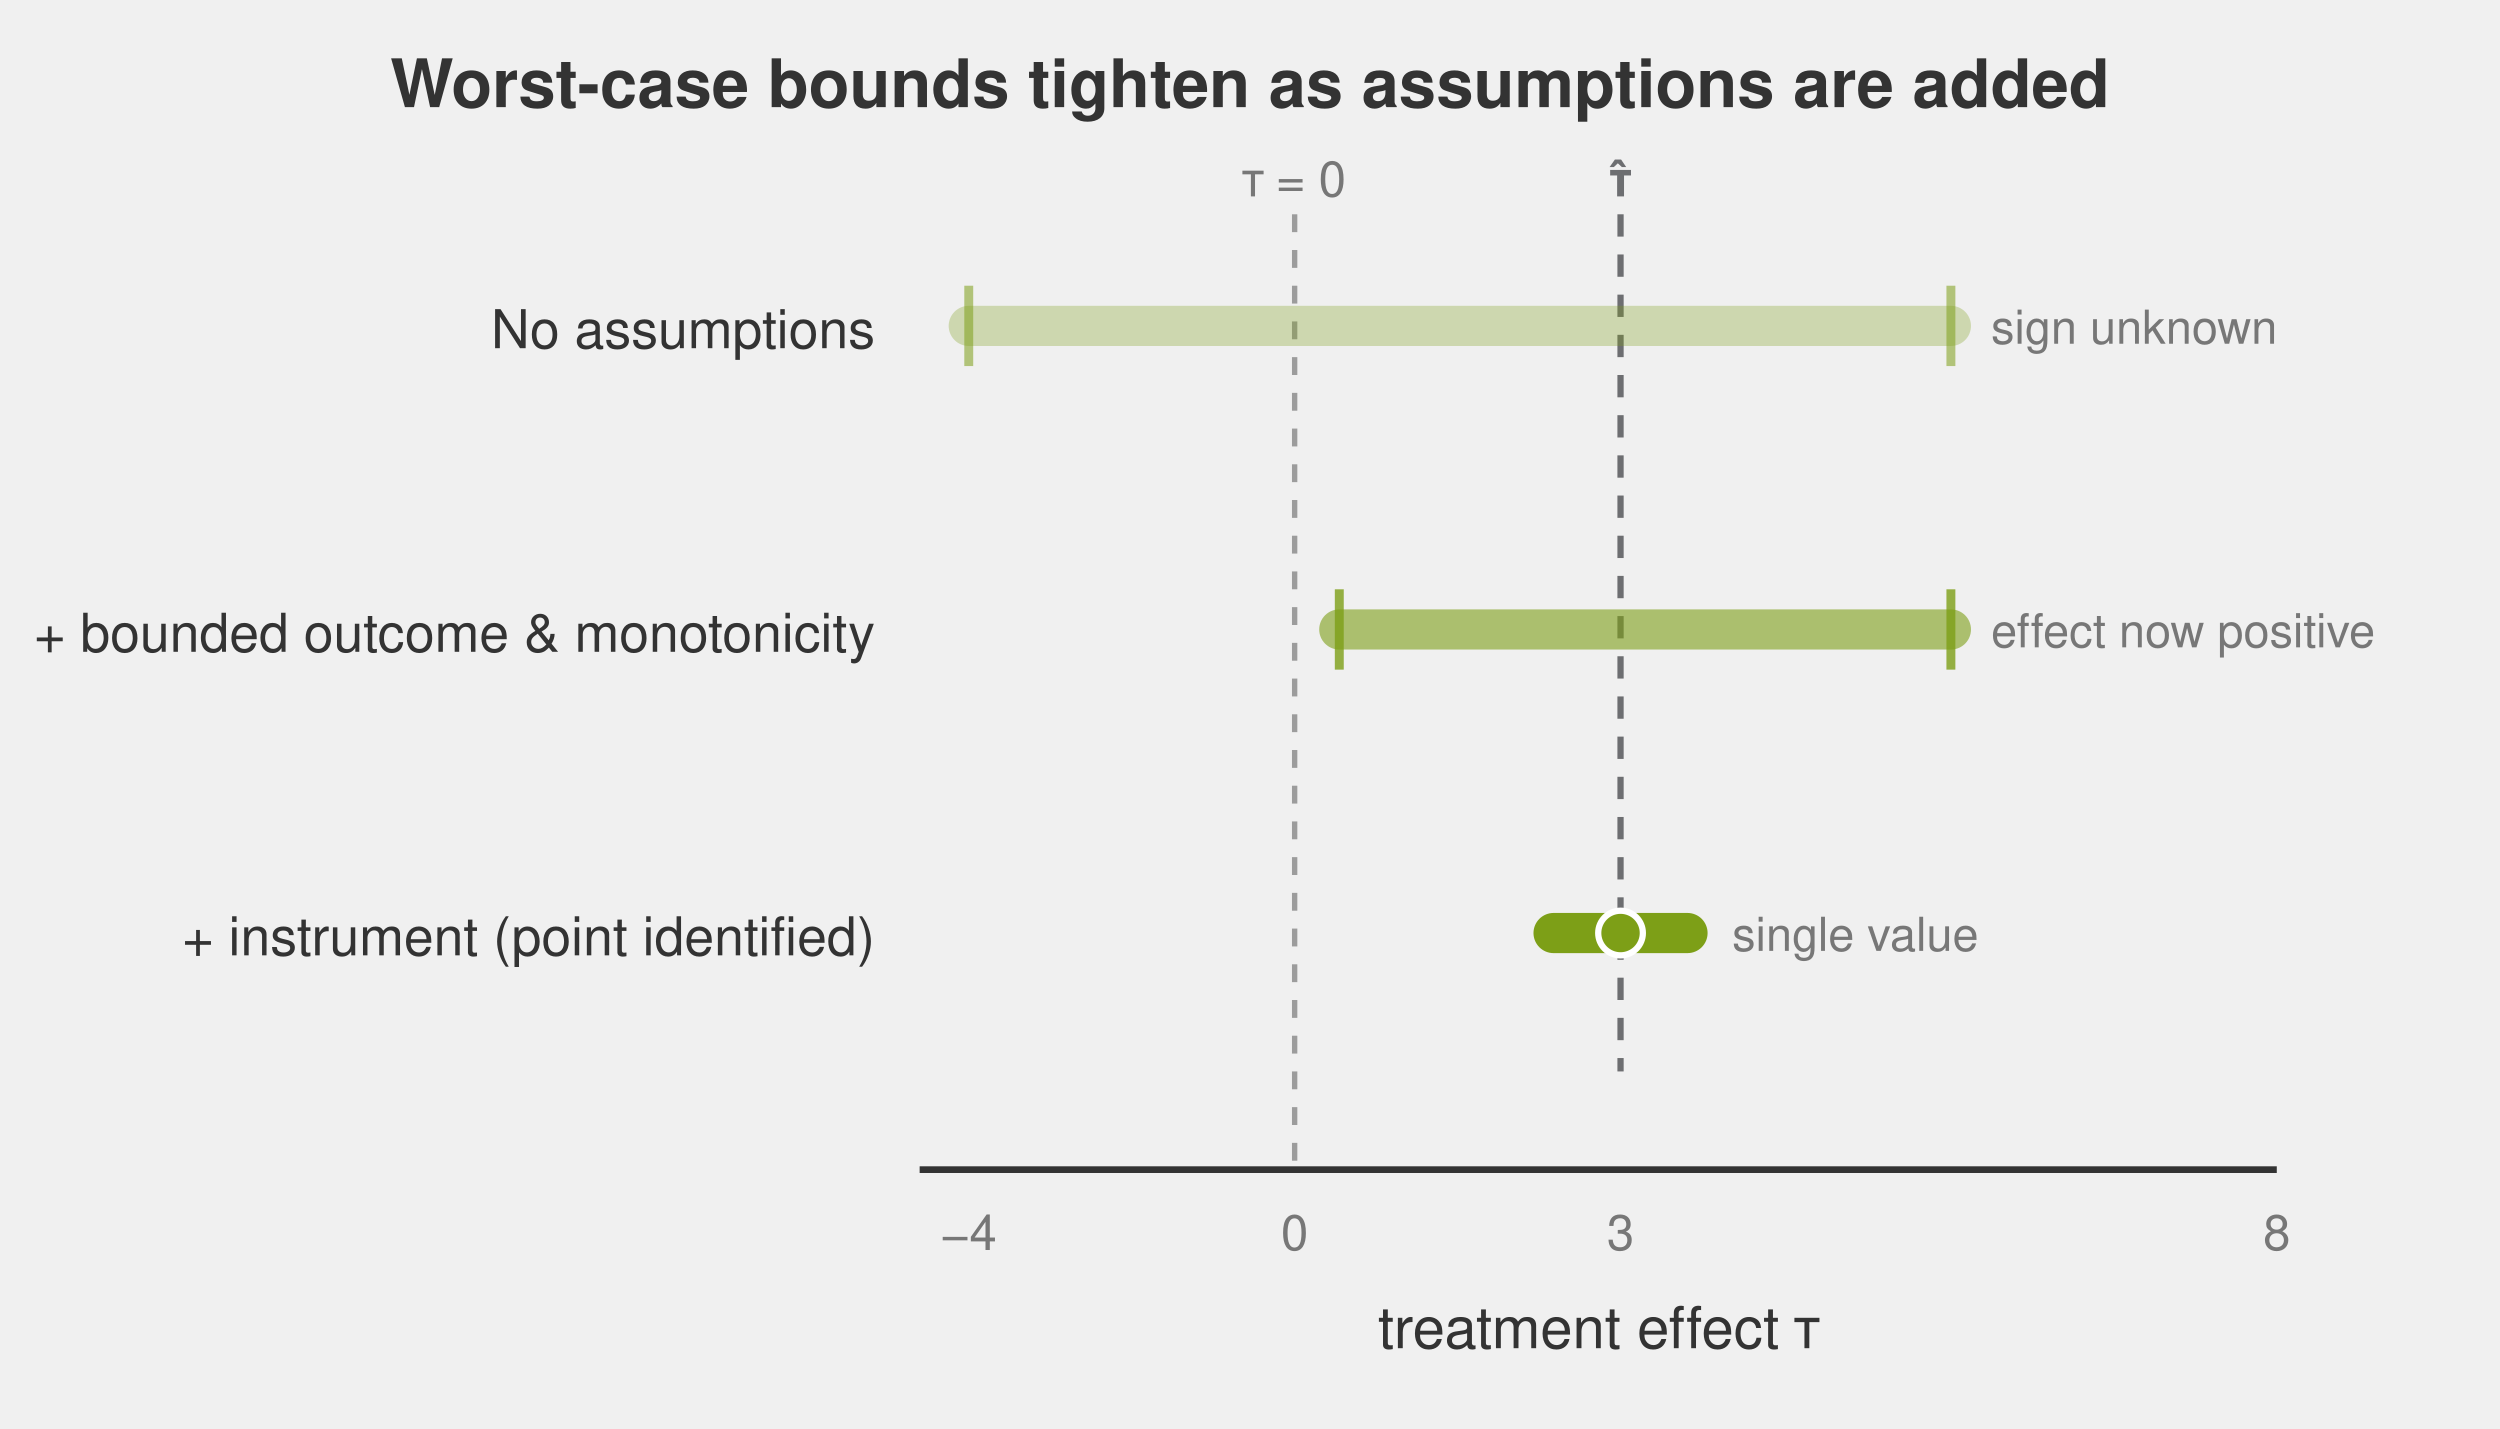
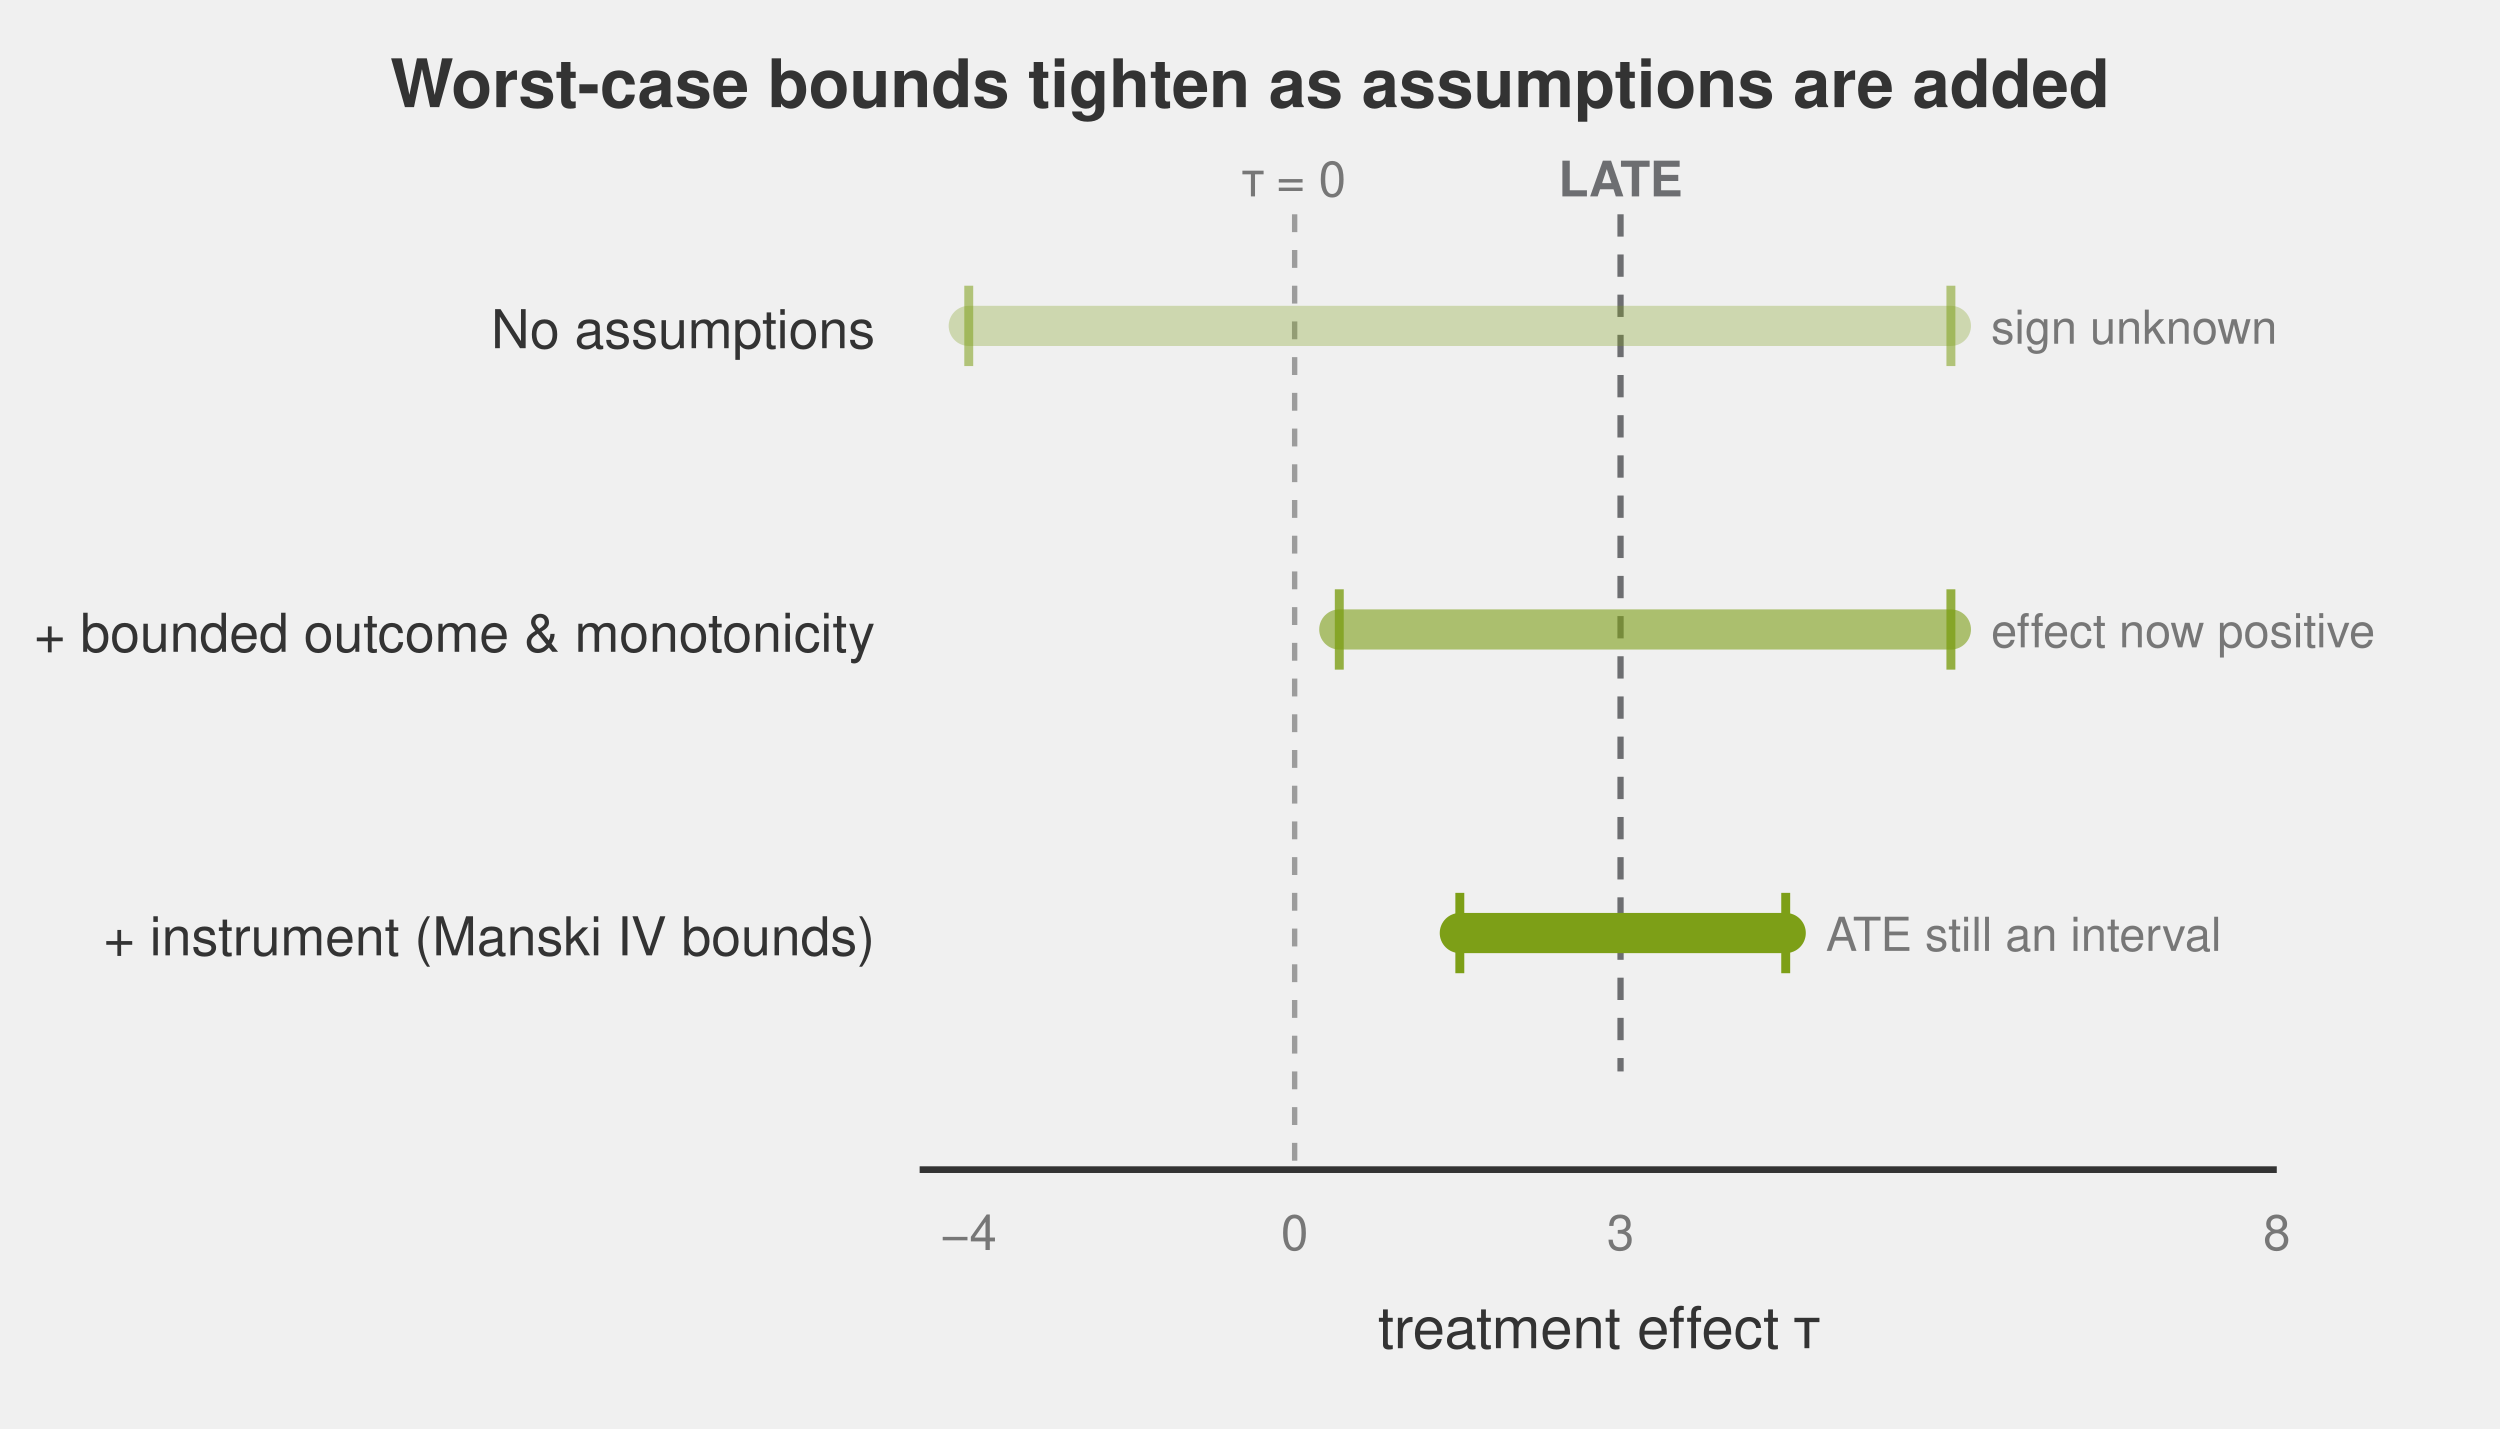
<svg xmlns="http://www.w3.org/2000/svg" width="560" height="320" viewBox="0 0 560 320" font-family="Helvetica, Arial, sans-serif">
  <style>
    .ax { stroke: #333; }
    .ink-l { stroke: #333; }
    .ink-t { fill: #333; }
    .muted { fill: #777; }
    .muted-l { stroke: #777; }
    @media (prefers-color-scheme: dark) {
      .ax { stroke: #c9d1d9; }
      .ink-l { stroke: #c9d1d9; }
      .ink-t { fill: #e6edf3; }
      .muted { fill: #9aa4af; }
      .muted-l { stroke: #9aa4af; }
    }
  </style>
  <text class="ink-t" x="280" y="24" text-anchor="middle" font-size="15" font-weight="bold">Worst-case bounds tighten as assumptions are added</text>
  <g font-size="12" class="ink-t" text-anchor="end">
    <text x="196" y="78">No assumptions</text>
    <text x="196" y="146">+ bounded outcome &amp; monotonicity</text>
-     <text x="196" y="214">+ instrument (point identified)</text>
+     <text x="196" y="214">+ instrument (Manski IV bounds)</text>
  </g>
  <line class="ax" x1="206" y1="262" x2="510" y2="262" stroke-width="1.5" />
  <g font-size="11" class="muted" text-anchor="middle">
    <text x="217" y="280">−4</text>
    <text x="290" y="280">0</text>
    <text x="363" y="280">3</text>
    <text x="510" y="280">8</text>
  </g>
  <text class="ink-t" x="358" y="302" text-anchor="middle" font-size="13">treatment effect τ</text>
  <line class="muted-l" x1="290" y1="48" x2="290" y2="262" stroke-width="1.2" stroke-dasharray="4,4" opacity="0.7" />
  <text class="muted" x="290" y="44" text-anchor="middle" font-size="11">τ = 0</text>
  <line x1="363" y1="48" x2="363" y2="240" stroke="#6d6e71" stroke-width="1.4" stroke-dasharray="5,4" />
-   <text x="363" y="44" text-anchor="middle" font-size="11" fill="#6d6e71" font-weight="bold">τ̂</text>
+   <text x="363" y="44" text-anchor="middle" font-size="11" fill="#6d6e71" font-weight="bold">LATE</text>
  <line x1="217" y1="73" x2="437" y2="73" stroke="#7d9f17" stroke-width="9" opacity="0.30" stroke-linecap="round" />
  <line x1="217" y1="64" x2="217" y2="82" stroke="#7d9f17" stroke-width="2" opacity="0.55" />
  <line x1="437" y1="64" x2="437" y2="82" stroke="#7d9f17" stroke-width="2" opacity="0.55" />
  <text class="muted" x="446" y="77" font-size="10.5">sign unknown</text>
  <line x1="300" y1="141" x2="437" y2="141" stroke="#7d9f17" stroke-width="9" opacity="0.6" stroke-linecap="round" />
  <line x1="300" y1="132" x2="300" y2="150" stroke="#7d9f17" stroke-width="2" opacity="0.8" />
  <line x1="437" y1="132" x2="437" y2="150" stroke="#7d9f17" stroke-width="2" opacity="0.8" />
  <text class="muted" x="446" y="145" font-size="10.5">effect now positive</text>
-   <line x1="348" y1="209" x2="378" y2="209" stroke="#7d9f17" stroke-width="9" stroke-linecap="round" />
-   <circle cx="363" cy="209" r="5" fill="#7d9f17" stroke="#ffffff" stroke-width="1.4" />
-   <text class="muted" x="388" y="213" font-size="10.5">single value</text>
+   <line x1="327" y1="209" x2="400" y2="209" stroke="#7d9f17" stroke-width="9" stroke-linecap="round" />
+   <line x1="327" y1="200" x2="327" y2="218" stroke="#7d9f17" stroke-width="2" />
+   <line x1="400" y1="200" x2="400" y2="218" stroke="#7d9f17" stroke-width="2" />
+   <text class="muted" x="409" y="213" font-size="10.5">ATE still an interval</text>
</svg>
